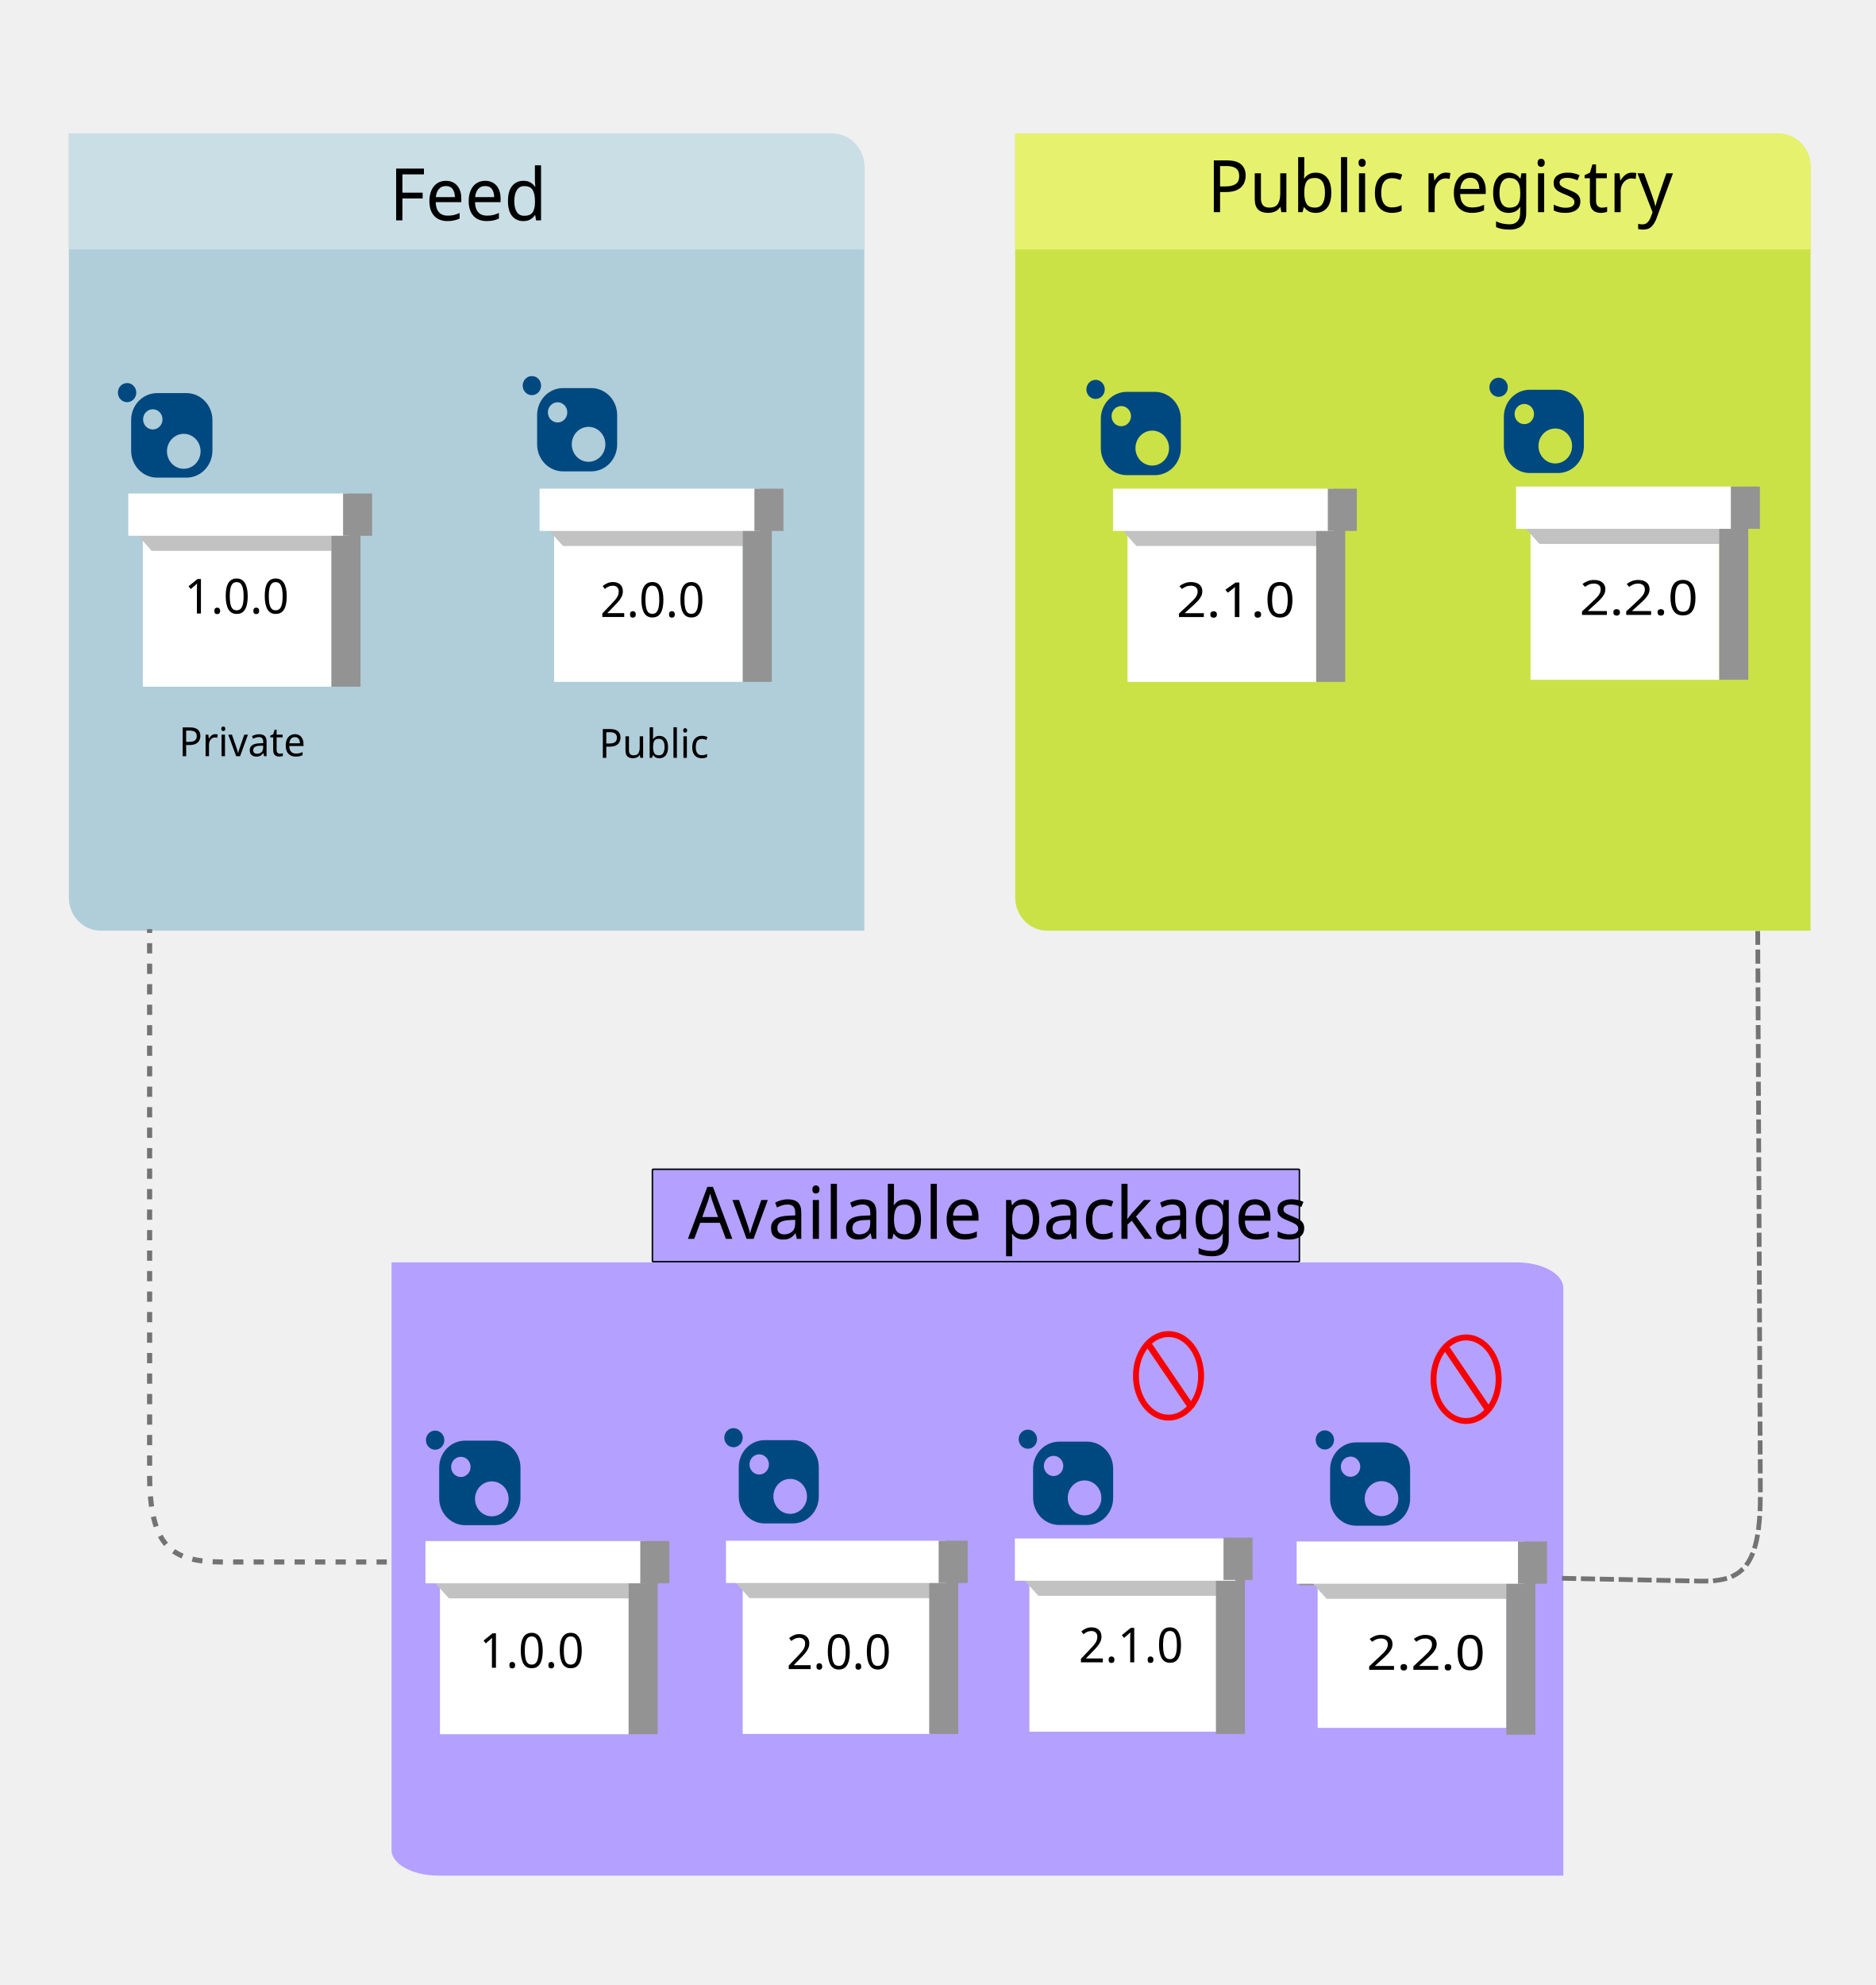
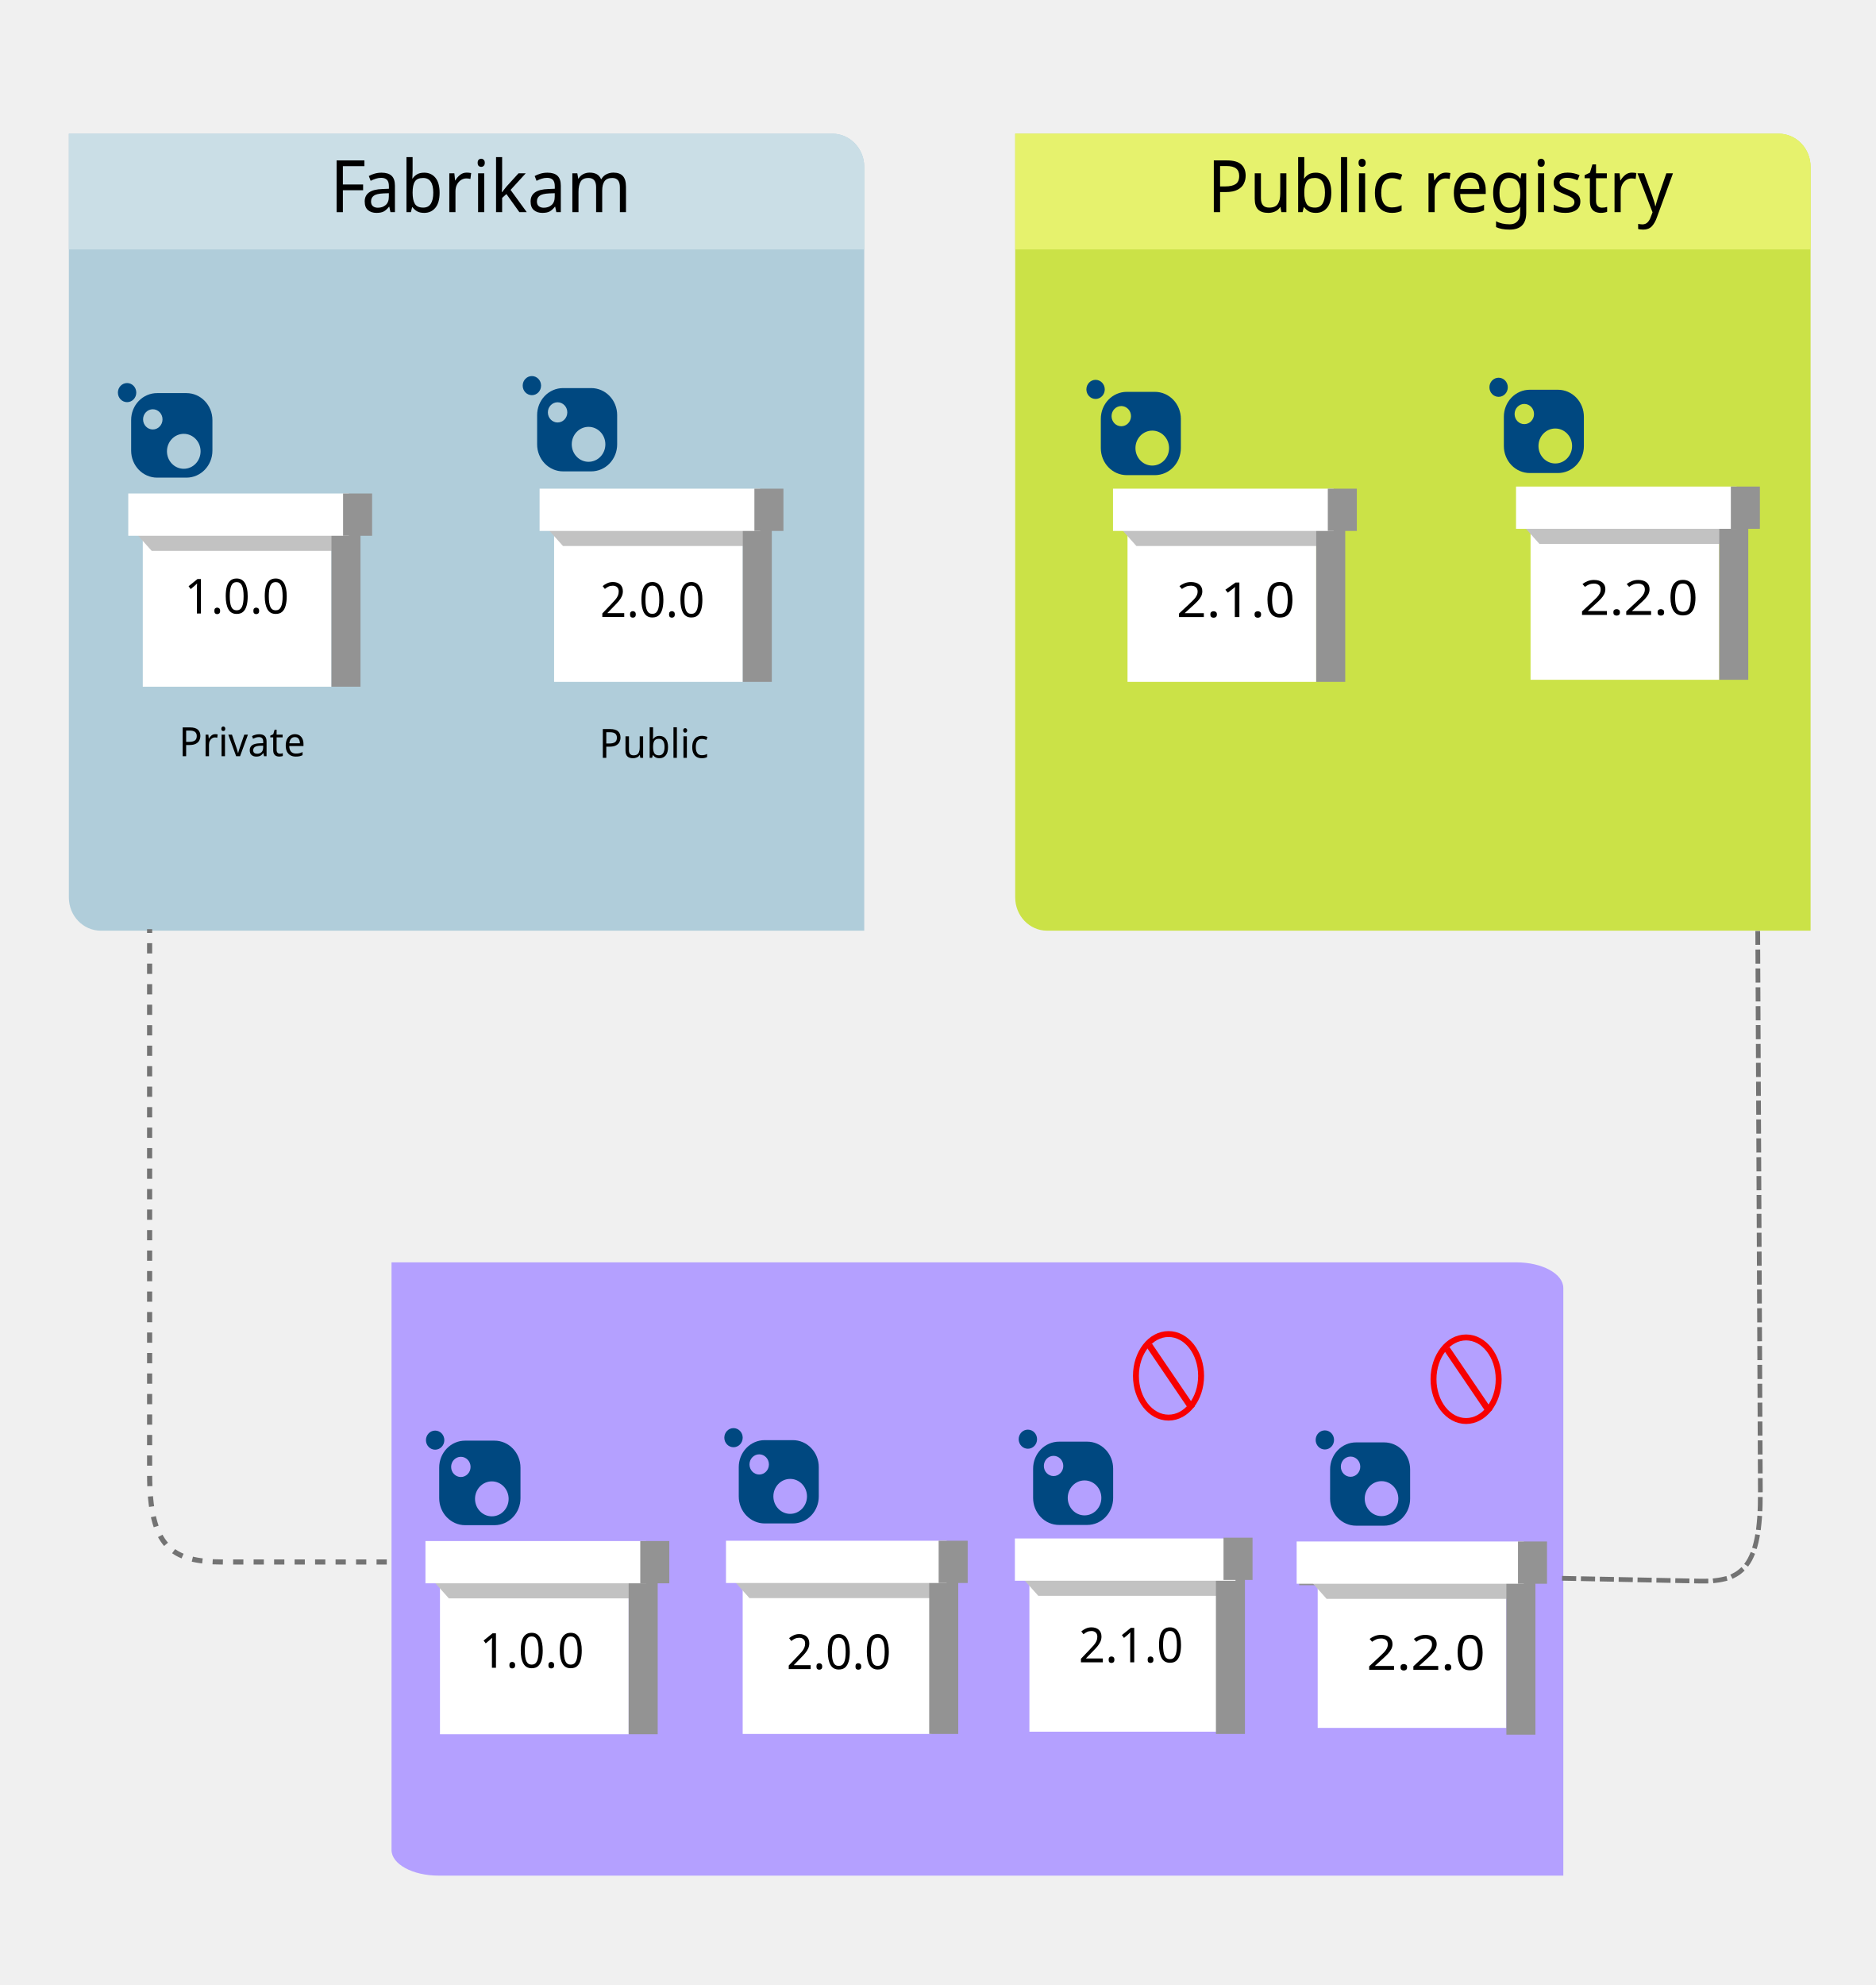
<svg xmlns="http://www.w3.org/2000/svg" xmlns:ns1="http://www.openswatchbook.org/uri/2009/osb" xmlns:xlink="http://www.w3.org/1999/xlink" viewBox="0 0 463 490" version="1.1" id="svg5370" width="463" height="490">
  <defs id="defs5374">
    <linearGradient id="linearGradient13520" ns1:paint="solid">
      <stop style="stop-color:#f80000;stop-opacity:1;" offset="0" id="stop13518" />
    </linearGradient>
    <marker style="overflow:visible" id="marker7231" refX="0" refY="0" orient="auto">
      <path transform="matrix(-0.8,0,0,-0.8,-10,0)" style="fill:#000000;fill-opacity:1;fill-rule:evenodd;stroke:#000000;stroke-width:1pt;stroke-opacity:1" d="M 0,0 5,-5 -12.5,0 5,5 Z" id="path7229" />
    </marker>
    <marker style="overflow:visible" id="marker7013" refX="0" refY="0" orient="auto">
      <path transform="matrix(0.4,0,0,0.4,2.96,0.4)" style="fill:#000000;fill-opacity:1;fill-rule:evenodd;stroke:#000000;stroke-width:1pt;stroke-opacity:1" d="m -2.5,-1 c 0,2.76 -2.24,5 -5,5 -2.76,0 -5,-2.24 -5,-5 0,-2.76 2.24,-5 5,-5 2.76,0 5,2.24 5,5 z" id="path7011" />
    </marker>
    <marker style="overflow:visible" id="DotS" refX="0" refY="0" orient="auto">
      <path transform="matrix(0.2,0,0,0.2,1.48,0.2)" style="fill:#000000;fill-opacity:1;fill-rule:evenodd;stroke:#000000;stroke-width:1pt;stroke-opacity:1" d="m -2.5,-1 c 0,2.76 -2.24,5 -5,5 -2.76,0 -5,-2.24 -5,-5 0,-2.76 2.24,-5 5,-5 2.76,0 5,2.24 5,5 z" id="path6500" />
    </marker>
    <marker style="overflow:visible" id="DotM-6" refX="0" refY="0" orient="auto">
      <path transform="matrix(0.4,0,0,0.4,2.96,0.4)" style="fill:#000000;fill-opacity:1;fill-rule:evenodd;stroke:#000000;stroke-width:1pt;stroke-opacity:1" d="m -2.5,-1 c 0,2.76 -2.24,5 -5,5 -2.76,0 -5,-2.24 -5,-5 0,-2.76 2.24,-5 5,-5 2.76,0 5,2.24 5,5 z" id="path6497-2" />
    </marker>
    <marker style="overflow:visible" id="Arrow1Lend-1" refX="0" refY="0" orient="auto">
      <path transform="matrix(-0.8,0,0,-0.8,-10,0)" style="fill:#000000;fill-opacity:1;fill-rule:evenodd;stroke:#000000;stroke-width:1pt;stroke-opacity:1" d="M 0,0 5,-5 -12.5,0 5,5 Z" id="path6436-7" />
    </marker>
    <linearGradient xlink:href="#linearGradient13520" id="linearGradient13522" x1="552.946" y1="396.939" x2="575.393" y2="396.939" gradientUnits="userSpaceOnUse" gradientTransform="matrix(0.7166667,0,0,0.745234,-42.37204,44.65195)" />
    <linearGradient xlink:href="#linearGradient13520" id="linearGradient13672" gradientUnits="userSpaceOnUse" x1="552.946" y1="396.939" x2="575.393" y2="396.939" gradientTransform="matrix(0.7166667,0,0,0.745234,-115.8363,43.81555)" />
  </defs>
  <path d="M 250.633,33 H 439.117 A 7.883,8.198 0 0 1 447,41.198 V 229.742 H 258.517 a 7.883,8.198 0 0 1 -7.883,-8.198 z" fill="#cbe247" id="path4566" style="stroke-width:0.731" />
  <path d="m 17,33 h 188.483 a 7.883,8.198 0 0 1 7.883,8.198 V 229.742 H 24.883 A 7.883,8.198 0 0 1 17,221.544 Z" fill="#b0cdda" id="path4568" style="stroke-width:0.731" />
  <path d="M 213.367,61.567 V 41.198 A 7.883,8.198 0 0 0 205.483,33 H 17 v 28.567 z" fill="#cadee6" id="path4570" style="stroke-width:0.731" />
  <path d="M 447,61.567 V 41.198 A 7.883,8.198 0 0 0 439.117,33 H 250.633 v 28.567 z" fill="#e6f26d" id="path4572" style="stroke-width:0.731" />
+   <text transform="scale(0.9806461,1.019736)" font-size="17.54px" font-family="SegoeUI, 'Segoe UI'" id="text4578" x="83.04" y="51.362" style="stroke-width:0.731">
+     <tspan letter-spacing="-0.034em" id="tspan4574" style="stroke-width:0.619">F</tspan>
+     <tspan x="91.004" y="51.362" id="tspan4576" style="stroke-width:0.731">abrikam</tspan>
+   </text>
  <text font-size="24" font-family="SegoeUI, Segoe UI" id="text4580" style="font-style:normal;font-variant:normal;font-weight:normal;font-stretch:normal;font-size:17.54px;font-family:SegoeUI, 'Segoe UI';-inkscape-font-specification:'SegoeUI, Segoe UI, Normal';font-variant-ligatures:normal;font-variant-caps:normal;font-variant-numeric:normal;font-variant-east-asian:normal;stroke-width:0.731" x="303.877" y="51.362" transform="scale(0.9806461,1.019736)">
    <tspan id="tspan5482" x="303.877" y="51.362" style="stroke-width:0.731">Public registry</tspan>
  </text>
  <path d="M 96.661,311.612 H 374.338 a 11.614,6.332 0 0 1 11.614,6.332 V 463 H 108.275 a 11.614,6.332 0 0 1 -11.614,-6.332 z" fill="#b4a0ff" id="path4600" style="stroke-width:0.78" />
  <path d="m 188.796,355.501 a 6.401,6.656 0 0 0 -6.413,6.674 v 7.212 a 6.401,6.656 0 0 0 6.413,6.674 h 6.932 a 6.402,6.657 0 0 0 6.414,-6.674 v -7.212 a 6.402,6.657 0 0 0 -6.414,-6.674 z m -1.362,3.503 a 2.399,2.494 0 0 1 0,4.988 v 0 a 2.399,2.494 0 0 1 0,-4.988 z m 7.645,6.066 a 4.149,4.314 0 1 1 -4.147,4.314 4.148,4.313 0 0 1 4.147,-4.314 z M 181.088,352.534 a 2.269,2.359 0 1 1 -2.268,2.359 2.268,2.359 0 0 1 2.268,-2.359 z" fill="#004880" id="path4820" style="stroke-width:0.731" />
  <rect x="187.567" y="179.066" width="0" height="0" fill="#447995" id="rect4872" style="stroke-width:0.731" />
  <path d="m 261.468,355.875 a 6.401,6.656 0 0 0 -6.413,6.674 v 7.212 a 6.401,6.656 0 0 0 6.413,6.674 h 6.932 a 6.402,6.657 0 0 0 6.414,-6.674 v -7.212 a 6.402,6.657 0 0 0 -6.414,-6.674 z m -1.362,3.503 a 2.399,2.494 0 0 1 0,4.988 v 0 a 2.399,2.494 0 0 1 0,-4.988 z m 7.645,6.066 a 4.149,4.314 0 1 1 -4.147,4.314 4.148,4.313 0 0 1 4.147,-4.314 z M 253.76,352.908 a 2.269,2.359 0 1 1 -2.268,2.359 2.268,2.359 0 0 1 2.268,-2.359 z" fill="#004880" id="path5178" style="stroke-width:0.731" />
  <rect x="183.356" y="386.294" width="46.583" height="41.733" fill="#ffffff" id="rect4584-5" style="stroke-width:0.731" />
  <polygon points="123,130 54.499,130 60.069,136 123,136 " fill="#c2c2c2" id="polygon4586-2" transform="matrix(0.7166667,0,0,0.745234,141.9698,293.1393)" />
  <rect x="229.403" y="386.294" width="7.167" height="41.733" fill="#939393" id="rect4588-9" style="stroke-width:0.731" />
  <rect x="179.236" y="380.332" width="54.467" height="10.433" fill="#ffffff" id="rect4590-5" style="stroke-width:0.731" />
  <rect x="231.734" y="380.332" width="7.167" height="10.433" fill="#939393" id="rect4592-7" style="stroke-width:0.731" />
  <rect x="254.139" y="385.736" width="46.583" height="41.733" fill="#ffffff" id="rect4584-5-8" style="stroke-width:0.731" />
  <polygon points="123,130 54.499,130 60.069,136 123,136 " fill="#c2c2c2" id="polygon4586-2-8" transform="matrix(0.7166667,0,0,0.745234,213.2891,292.5817)" />
  <rect x="300.186" y="388.524" width="7.167" height="39.503" fill="#939393" id="rect4588-9-4" style="stroke-width:0.711" />
  <rect x="250.556" y="379.774" width="54.467" height="10.433" fill="#ffffff" id="rect4590-5-7" style="stroke-width:0.731" />
  <rect x="320.749" y="380.889" width="7.167" height="10.433" fill="#939393" id="rect4592-7-7" style="stroke-width:0.731" />
  <text font-size="16px" font-family="SegoeUI, 'Segoe UI'" id="text5176" x="271.566" y="402.406" style="font-style:normal;font-variant:normal;font-weight:normal;font-stretch:normal;font-size:11.693px;font-family:SegoeUI, 'Segoe UI';-inkscape-font-specification:'SegoeUI, Segoe UI, Normal';font-variant-ligatures:normal;font-variant-caps:normal;font-variant-numeric:normal;font-variant-east-asian:normal;stroke-width:0.731" transform="scale(0.9806461,1.019736)">
    <tspan id="tspan13394" x="271.566" y="402.406" style="stroke-width:0.731">2.1.0</tspan>
  </text>
  <text font-size="16px" font-family="SegoeUI, 'Segoe UI'" id="text4644" x="198.006" y="404.041" style="font-style:normal;font-variant:normal;font-weight:normal;font-stretch:normal;font-size:11.693px;font-family:SegoeUI, 'Segoe UI';-inkscape-font-specification:'SegoeUI, Segoe UI, Normal';font-variant-ligatures:normal;font-variant-caps:normal;font-variant-numeric:normal;font-variant-east-asian:normal;stroke-width:0.731" transform="scale(0.9806461,1.019736)">
    <tspan id="tspan13392" x="198.006" y="404.041" style="stroke-width:0.731">2.0.0</tspan>
  </text>
  <path d="m 108.43,362.27 v 7.553 a 6.414,6.67 0 0 0 6.414,6.67 h 7.238 a 6.414,6.67 0 0 0 6.414,-6.67 v -7.523 a 6.418,6.674 0 0 0 -6.418,-6.674 h -7.235 a 6.391,6.645 0 0 0 -6.414,6.644 z m 5.345,-2.657 a 2.399,2.494 0 0 1 0,4.989 v 0 a 2.399,2.494 0 0 1 0,-4.989 z m 7.645,6.067 a 4.149,4.314 0 1 1 -4.147,4.314 4.148,4.313 0 0 1 4.147,-4.314 z m -13.993,-12.538 a 2.269,2.359 0 1 1 -2.268,2.359 2.268,2.358 0 0 1 2.268,-2.359 z" fill="#004880" id="path4598" style="stroke-width:0.731" />
  <rect x="108.62" y="386.369" width="46.583" height="41.733" fill="#ffffff" id="rect4584" style="stroke-width:0.731" />
  <polygon points="60.069,136 123,136 123,130 54.499,130 " fill="#c2c2c2" id="polygon4586" transform="matrix(0.7166667,0,0,0.745234,67.77036,293.2147)" />
  <rect x="155.204" y="386.369" width="7.167" height="41.733" fill="#939393" id="rect4588" style="stroke-width:0.731" />
  <rect x="105.037" y="380.407" width="54.467" height="10.433" fill="#ffffff" id="rect4590" style="stroke-width:0.731" />
  <rect x="158.07" y="380.407" width="7.167" height="10.433" fill="#939393" id="rect4592" style="stroke-width:0.731" />
  <text font-size="16px" font-family="SegoeUI, 'Segoe UI'" id="text4596" x="120.704" y="403.728" style="font-style:normal;font-variant:normal;font-weight:normal;font-stretch:normal;font-size:11.693px;font-family:SegoeUI, 'Segoe UI';-inkscape-font-specification:'SegoeUI, Segoe UI, Normal';font-variant-ligatures:normal;font-variant-caps:normal;font-variant-numeric:normal;font-variant-east-asian:normal;stroke-width:0.731" transform="scale(0.9806461,1.019736)">
    <tspan id="tspan13390" x="120.704" y="403.728" style="stroke-width:0.731">1.0.0</tspan>
  </text>
  <path d="m 139.019,95.799 a 6.401,6.656 0 0 0 -6.413,6.674 v 7.212 a 6.401,6.656 0 0 0 6.413,6.674 h 6.932 a 6.402,6.657 0 0 0 6.414,-6.674 v -7.212 a 6.402,6.657 0 0 0 -6.414,-6.674 z m -1.362,3.503 a 2.399,2.494 0 0 1 0,4.988 v 0 a 2.399,2.494 0 0 1 0,-4.988 z m 7.645,6.066 a 4.149,4.314 0 1 1 -4.147,4.314 4.148,4.313 0 0 1 4.147,-4.314 z M 131.311,92.832 a 2.269,2.359 0 1 1 -2.268,2.359 2.268,2.359 0 0 1 2.268,-2.359 z" fill="#004880" id="path4820-0" style="stroke-width:0.731" />
  <path d="m 278.184,96.73 a 6.401,6.656 0 0 0 -6.413,6.674 v 7.212 a 6.401,6.656 0 0 0 6.413,6.674 h 6.932 a 6.402,6.657 0 0 0 6.414,-6.674 v -7.212 a 6.402,6.657 0 0 0 -6.414,-6.674 z m -1.362,3.503 a 2.399,2.494 0 0 1 0,4.988 v 0 a 2.399,2.494 0 0 1 0,-4.988 z m 7.645,6.066 a 4.149,4.314 0 1 1 -4.147,4.314 4.148,4.313 0 0 1 4.147,-4.314 z M 270.476,93.763 a 2.269,2.359 0 1 1 -2.268,2.359 2.268,2.359 0 0 1 2.268,-2.359 z" fill="#004880" id="path5178-0" style="stroke-width:0.731" />
  <rect x="136.796" y="126.591" width="46.583" height="41.733" fill="#ffffff" id="rect4584-5-2" style="stroke-width:0.731" />
  <polygon points="123,130 54.499,130 60.069,136 123,136 " fill="#c2c2c2" id="polygon4586-2-1" transform="matrix(0.7166667,0,0,0.745234,95.94641,33.43704)" />
  <rect x="183.38" y="126.591" width="7.167" height="41.733" fill="#939393" id="rect4588-9-3" style="stroke-width:0.731" />
  <rect x="133.213" y="120.629" width="54.467" height="10.433" fill="#ffffff" id="rect4590-5-9" style="stroke-width:0.731" />
  <rect x="186.246" y="120.629" width="7.167" height="10.433" fill="#939393" id="rect4592-7-1" style="stroke-width:0.731" />
  <rect x="278.363" y="126.591" width="46.583" height="41.733" fill="#ffffff" id="rect4584-5-8-7" style="stroke-width:0.731" />
  <polygon points="60.069,136 123,136 123,130 54.499,130 " fill="#c2c2c2" id="polygon4586-2-8-1" transform="matrix(0.7166667,0,0,0.745234,237.5125,33.43705)" />
  <rect x="324.946" y="126.591" width="7.167" height="41.733" fill="#939393" id="rect4588-9-4-5" style="stroke-width:0.731" />
  <rect x="274.779" y="120.629" width="54.467" height="10.433" fill="#ffffff" id="rect4590-5-7-5" style="stroke-width:0.731" />
  <rect x="327.812" y="120.629" width="7.167" height="10.433" fill="#939393" id="rect4592-7-7-6" style="stroke-width:0.731" />
  <text font-size="16px" font-family="SegoeUI, 'Segoe UI'" id="text5176-0" x="278.278" y="158.982" style="font-style:normal;font-variant:normal;font-weight:normal;font-stretch:normal;font-size:12.445px;font-family:SegoeUI, 'Segoe UI';-inkscape-font-specification:'SegoeUI, Segoe UI, Normal';font-variant-ligatures:normal;font-variant-caps:normal;font-variant-numeric:normal;font-variant-east-asian:normal;stroke-width:0.778" transform="scale(1.043748,0.9580856)">
    <tspan id="tspan13384" x="278.278" y="158.982" style="stroke-width:0.778">2.1.0</tspan>
  </text>
  <text font-size="16px" font-family="SegoeUI, 'Segoe UI'" id="text4644-2" x="151.075" y="149.365" style="font-style:normal;font-variant:normal;font-weight:normal;font-stretch:normal;font-size:11.693px;font-family:SegoeUI, 'Segoe UI';-inkscape-font-specification:'SegoeUI, Segoe UI, Normal';font-variant-ligatures:normal;font-variant-caps:normal;font-variant-numeric:normal;font-variant-east-asian:normal;stroke-width:0.731" transform="scale(0.9806461,1.019736)">
    <tspan id="tspan13386" x="151.075" y="149.365" style="stroke-width:0.731">2.0.0</tspan>
  </text>
  <path d="m 32.377,103.683 v 7.553 a 6.414,6.67 0 0 0 6.414,6.67 h 7.238 a 6.414,6.67 0 0 0 6.414,-6.67 v -7.523 a 6.418,6.674 0 0 0 -6.418,-6.674 h -7.235 a 6.391,6.645 0 0 0 -6.414,6.644 z m 5.345,-2.657 a 2.399,2.494 0 0 1 0,4.989 v 0 a 2.399,2.494 0 0 1 0,-4.989 z m 7.645,6.067 a 4.149,4.314 0 1 1 -4.147,4.314 4.148,4.313 0 0 1 4.147,-4.314 z M 31.374,94.556 a 2.269,2.359 0 1 1 -2.268,2.359 2.268,2.358 0 0 1 2.268,-2.359 z" fill="#004880" id="path4598-4" style="stroke-width:0.731" />
  <rect x="35.249" y="127.782" width="46.583" height="41.733" fill="#ffffff" id="rect4584-9" style="stroke-width:0.731" />
  <polygon points="123,130 54.499,130 60.069,136 123,136 " fill="#c2c2c2" id="polygon4586-3" transform="matrix(0.7166667,0,0,0.745234,-5.601037,34.62767)" />
  <rect x="81.832" y="127.782" width="7.167" height="41.733" fill="#939393" id="rect4588-3" style="stroke-width:0.731" />
  <rect x="31.666" y="121.82" width="54.467" height="10.433" fill="#ffffff" id="rect4590-8" style="stroke-width:0.731" />
  <rect x="84.699" y="121.82" width="7.167" height="10.433" fill="#939393" id="rect4592-5" style="stroke-width:0.731" />
  <text font-size="16px" font-family="SegoeUI, 'Segoe UI'" id="text4596-1" x="46.431" y="148.506" style="font-style:normal;font-variant:normal;font-weight:normal;font-stretch:normal;font-size:11.693px;font-family:SegoeUI, 'Segoe UI';-inkscape-font-specification:'SegoeUI, Segoe UI, Normal';font-variant-ligatures:normal;font-variant-caps:normal;font-variant-numeric:normal;font-variant-east-asian:normal;stroke-width:0.731" transform="scale(0.9806461,1.019736)">
    <tspan id="tspan13388" x="46.431" y="148.506" style="stroke-width:0.731">1.0.0</tspan>
  </text>
  <path d="M 95.49,385.581 H 55.035 c -12.775,0 -18.098,-3.755 -18.098,-21.781 V 229.356" fill="none" stroke="#737373" stroke-miterlimit="10" stroke-width="1.265" stroke-dasharray="2.529, 2.529" id="path13122" />
  <path d="m 386.221,389.616 33.496,0.681 c 10.578,0.215 14.967,-3.546 14.881,-22.03 l -0.646,-137.858" fill="none" stroke="#737373" stroke-miterlimit="10" stroke-width="1.73" stroke-dasharray="3.461, 3.461" id="path13122-7" style="stroke-width:1.165;stroke-linecap:square;stroke-linejoin:round;stroke-miterlimit:10;stroke-dasharray:2.33, 2.33;stroke-dashoffset:0;paint-order:markers stroke fill" />
  <path d="m 377.685,96.21 a 6.401,6.656 0 0 0 -6.413,6.674 v 7.212 a 6.401,6.656 0 0 0 6.413,6.674 h 6.932 a 6.402,6.657 0 0 0 6.414,-6.674 v -7.212 a 6.402,6.657 0 0 0 -6.414,-6.674 z m -1.362,3.503 a 2.399,2.494 0 0 1 0,4.988 v 0 a 2.399,2.494 0 0 1 0,-4.988 z m 7.645,6.066 a 4.149,4.314 0 1 1 -4.147,4.314 4.148,4.313 0 0 1 4.147,-4.314 z M 369.977,93.243 a 2.269,2.359 0 1 1 -2.268,2.359 2.268,2.359 0 0 1 2.268,-2.359 z" fill="#004880" id="path5178-0-9" style="stroke-width:0.731" />
  <rect x="377.864" y="126.071" width="46.583" height="41.733" fill="#ffffff" id="rect4584-5-8-7-9" style="stroke-width:0.731" />
  <polygon points="60.069,136 123,136 123,130 54.499,130 " fill="#c2c2c2" id="polygon4586-2-8-1-6" transform="matrix(0.7166667,0,0,0.745234,337.0137,32.91714)" />
  <rect x="424.447" y="126.071" width="7.167" height="41.733" fill="#939393" id="rect4588-9-4-5-6" style="stroke-width:0.731" />
  <rect x="374.28" y="120.109" width="54.467" height="10.433" fill="#ffffff" id="rect4590-5-7-5-7" style="stroke-width:0.731" />
  <rect x="427.314" y="120.109" width="7.167" height="10.433" fill="#939393" id="rect4592-7-7-6-1" style="stroke-width:0.731" />
  <text font-size="16px" font-family="SegoeUI, 'Segoe UI'" id="text5176-0-8" x="373.609" y="158.439" style="font-style:normal;font-variant:normal;font-weight:normal;font-stretch:normal;font-size:12.445px;font-family:SegoeUI, 'Segoe UI';-inkscape-font-specification:'SegoeUI, Segoe UI, Normal';font-variant-ligatures:normal;font-variant-caps:normal;font-variant-numeric:normal;font-variant-east-asian:normal;stroke-width:0.778" transform="scale(1.043748,0.9580856)">
    <tspan id="tspan13444" x="373.609" y="158.439" style="stroke-width:0.778">2.2.0</tspan>
  </text>
  <path d="m 334.787,356.057 a 6.401,6.656 0 0 0 -6.413,6.674 v 7.212 a 6.401,6.656 0 0 0 6.413,6.674 h 6.932 a 6.402,6.657 0 0 0 6.414,-6.674 v -7.212 a 6.402,6.657 0 0 0 -6.414,-6.674 z m -1.362,3.503 a 2.399,2.494 0 0 1 0,4.988 v 0 a 2.399,2.494 0 0 1 0,-4.988 z m 7.645,6.066 a 4.149,4.314 0 1 1 -4.147,4.314 4.148,4.313 0 0 1 4.147,-4.314 z m -13.991,-12.536 a 2.269,2.359 0 1 1 -2.268,2.359 2.268,2.359 0 0 1 2.268,-2.359 z" fill="#004880" id="path5178-0-9-9" style="stroke-width:0.731" />
  <rect x="325.313" y="386.475" width="46.583" height="40.06" fill="#ffffff" id="rect4584-5-8-7-9-3" style="stroke-width:0.716" />
  <polygon points="123,136 123,130 54.499,130 60.069,136 " fill="#c2c2c2" id="polygon4586-2-8-1-6-4" transform="matrix(0.7166667,0,0,0.745234,284.4626,293.3212)" />
  <rect x="371.896" y="386.475" width="7.167" height="41.733" fill="#939393" id="rect4588-9-4-5-6-4" style="stroke-width:0.731" />
  <rect x="320.121" y="380.514" width="56.075" height="10.433" fill="#ffffff" id="rect4590-5-7-5-7-8" style="stroke-width:0.742" />
  <rect x="374.763" y="380.514" width="7.167" height="10.433" fill="#939393" id="rect4592-7-7-6-1-0" style="stroke-width:0.731" />
  <text font-size="16px" font-family="SegoeUI, 'Segoe UI'" id="text5176-0-8-4" x="323.26" y="430.236" style="font-style:normal;font-variant:normal;font-weight:normal;font-stretch:normal;font-size:12.445px;font-family:SegoeUI, 'Segoe UI';-inkscape-font-specification:'SegoeUI, Segoe UI, Normal';font-variant-ligatures:normal;font-variant-caps:normal;font-variant-numeric:normal;font-variant-east-asian:normal;stroke-width:0.778" transform="scale(1.043748,0.9580856)">
    <tspan id="tspan13444-0" x="323.26" y="430.236" style="stroke-width:0.778">2.2.0</tspan>
  </text>
  <rect x="302.061" y="379.578" width="7.167" height="10.433" fill="#939393" id="rect4592-7-7-6-1-0-0" style="stroke-width:0.731" />
  <ellipse style="fill:none;fill-opacity:1;stroke:url(#linearGradient13522);stroke-width:1.462;stroke-linecap:square;stroke-linejoin:round;stroke-miterlimit:10;stroke-dasharray:none;stroke-dashoffset:0;paint-order:fill markers stroke" id="path13516" cx="361.949" cy="340.464" rx="8.044" ry="10.316" />
  <path style="fill:none;stroke:#f70000;stroke-width:1.588;stroke-linecap:butt;stroke-linejoin:miter;stroke-miterlimit:4;stroke-dasharray:none;stroke-opacity:1" d="m 357.212,332.98 c 10.547,15.527 10.547,15.527 10.547,15.527" id="path13642" />
  <ellipse style="fill:none;fill-opacity:1;stroke:url(#linearGradient13672);stroke-width:1.462;stroke-linecap:square;stroke-linejoin:round;stroke-miterlimit:10;stroke-dasharray:none;stroke-dashoffset:0;paint-order:fill markers stroke" id="path13516-9" cx="288.485" cy="339.628" rx="8.044" ry="10.316" />
  <path style="fill:none;stroke:#f70000;stroke-width:1.588;stroke-linecap:butt;stroke-linejoin:miter;stroke-miterlimit:4;stroke-dasharray:none;stroke-opacity:1" d="m 283.748,332.143 c 10.547,15.527 10.547,15.527 10.547,15.527" id="path13642-8" />
  <text font-size="24px" font-family="SegoeUI, 'Segoe UI'" id="text4578-0" x="45.037" y="183.054" style="font-style:normal;font-variant:normal;font-weight:normal;font-stretch:normal;font-size:9.744px;font-family:SegoeUI, 'Segoe UI';-inkscape-font-specification:'SegoeUI, Segoe UI, Normal';font-variant-ligatures:normal;font-variant-caps:normal;font-variant-numeric:normal;font-variant-east-asian:normal;stroke-width:0.219;stroke-miterlimit:7;stroke-dasharray:none" transform="scale(0.9806461,1.019736)">
    <tspan id="tspan13704" x="45.037" y="183.054" style="stroke-width:0.219">Private</tspan>
  </text>
  <text font-size="24px" font-family="SegoeUI, 'Segoe UI'" id="text4578-0-8" x="150.81" y="183.45" style="font-style:normal;font-variant:normal;font-weight:normal;font-stretch:normal;font-size:9.744px;font-family:SegoeUI, 'Segoe UI';-inkscape-font-specification:'SegoeUI, Segoe UI, Normal';font-variant-ligatures:normal;font-variant-caps:normal;font-variant-numeric:normal;font-variant-east-asian:normal;stroke-width:0.219;stroke-miterlimit:7;stroke-dasharray:none" transform="scale(0.9806461,1.019736)">
    <tspan id="tspan14100" x="150.81" y="183.45" style="stroke-width:0.219">Public</tspan>
  </text>
-   <text transform="scale(0.9806461,1.019736)" font-size="17.54px" font-family="SegoeUI, 'Segoe UI'" id="text4578" x="98.027" y="53.349" style="font-style:normal;font-variant:normal;font-weight:normal;font-stretch:normal;font-size:17.54px;font-family:SegoeUI, 'Segoe UI';-inkscape-font-specification:'SegoeUI, Segoe UI, Normal';font-variant-ligatures:normal;font-variant-caps:normal;font-variant-numeric:normal;font-variant-east-asian:normal;stroke-width:0.731;stroke-miterlimit:4;stroke-dasharray:none">
-     <tspan id="tspan963" x="98.027" y="53.349">Feed</tspan>
-   </text>
-   <rect style="opacity:0.998;fill:#b4a0ff;fill-opacity:1;stroke:#00070f;stroke-width:0.74;stroke-linecap:square;stroke-linejoin:round;stroke-miterlimit:4;stroke-dasharray:none;paint-order:markers stroke fill" id="rect964" width="159.366" height="22.438" x="161.249" y="288.823" />
-   <text transform="scale(0.9806461,1.019736)" font-size="17.54px" font-family="SegoeUI, 'Segoe UI'" id="text4578-3" x="173.182" y="299.891" style="font-style:normal;font-variant:normal;font-weight:normal;font-stretch:normal;font-size:17.54px;font-family:SegoeUI, 'Segoe UI';-inkscape-font-specification:'SegoeUI, Segoe UI, Normal';font-variant-ligatures:normal;font-variant-caps:normal;font-variant-numeric:normal;font-variant-east-asian:normal;stroke-width:0.731;stroke-miterlimit:4;stroke-dasharray:none">
-     <tspan id="tspan989" x="173.182" y="299.891">Available packages</tspan>
-   </text>
</svg>
